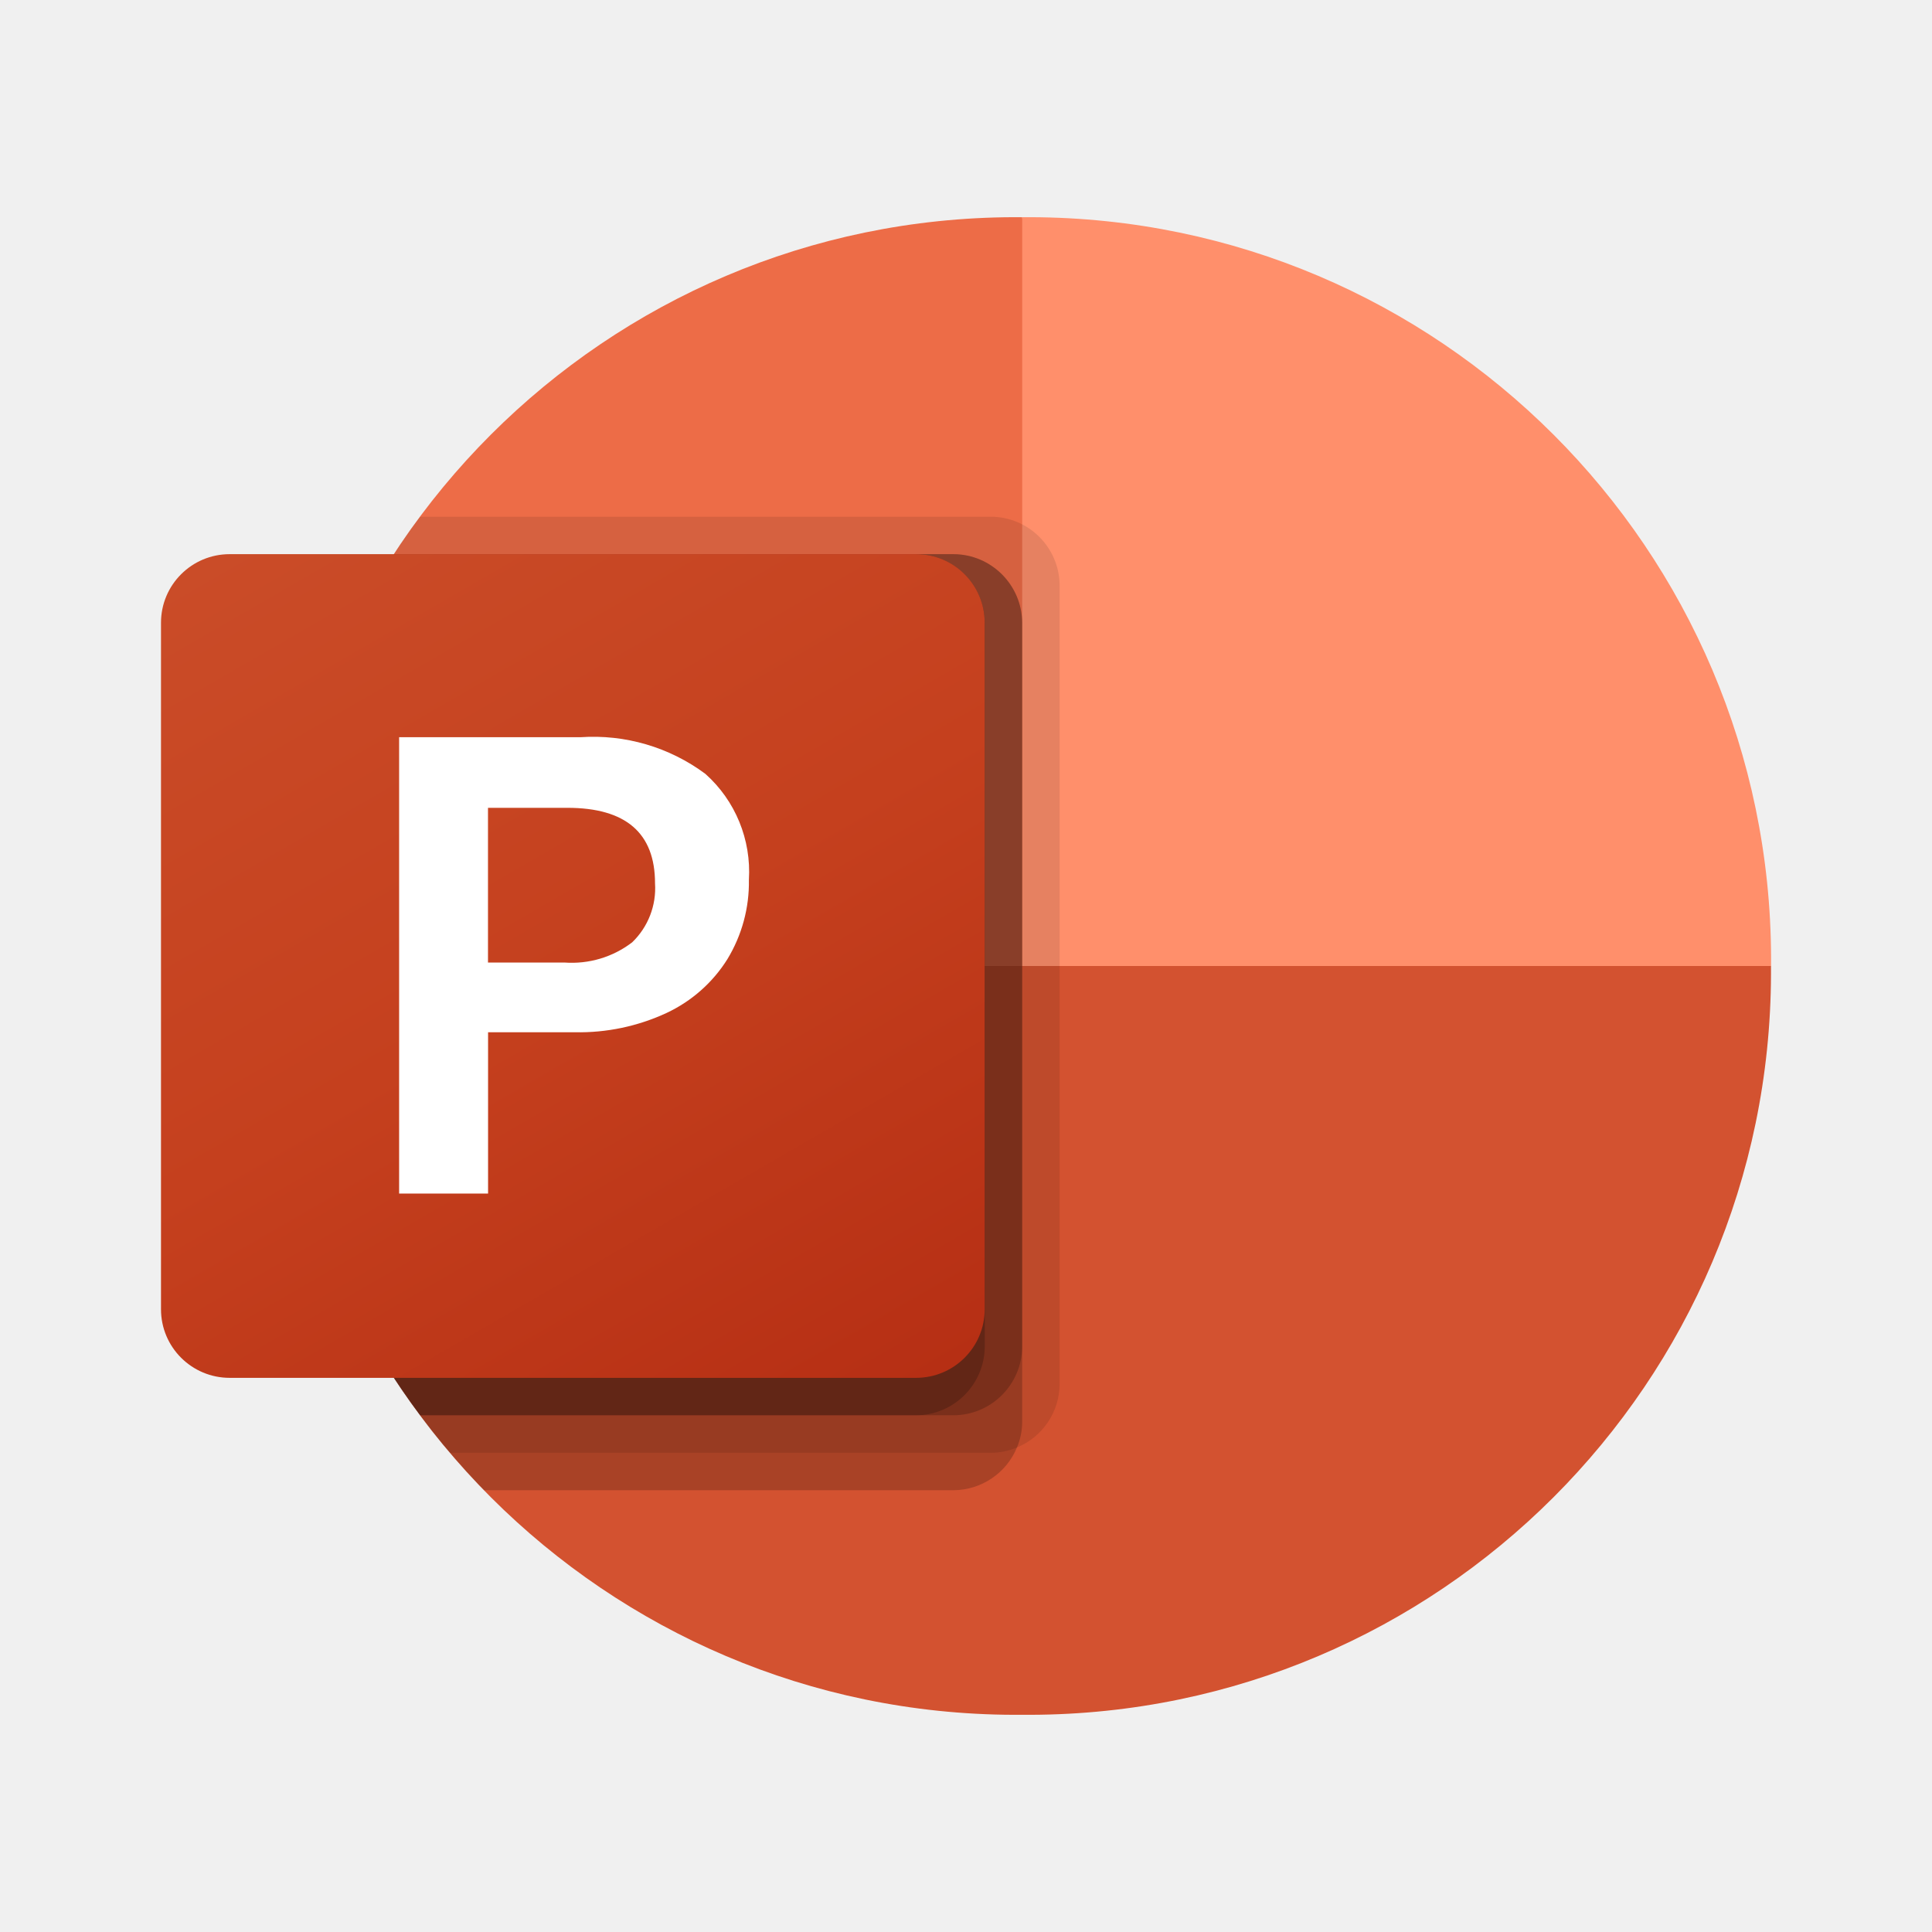
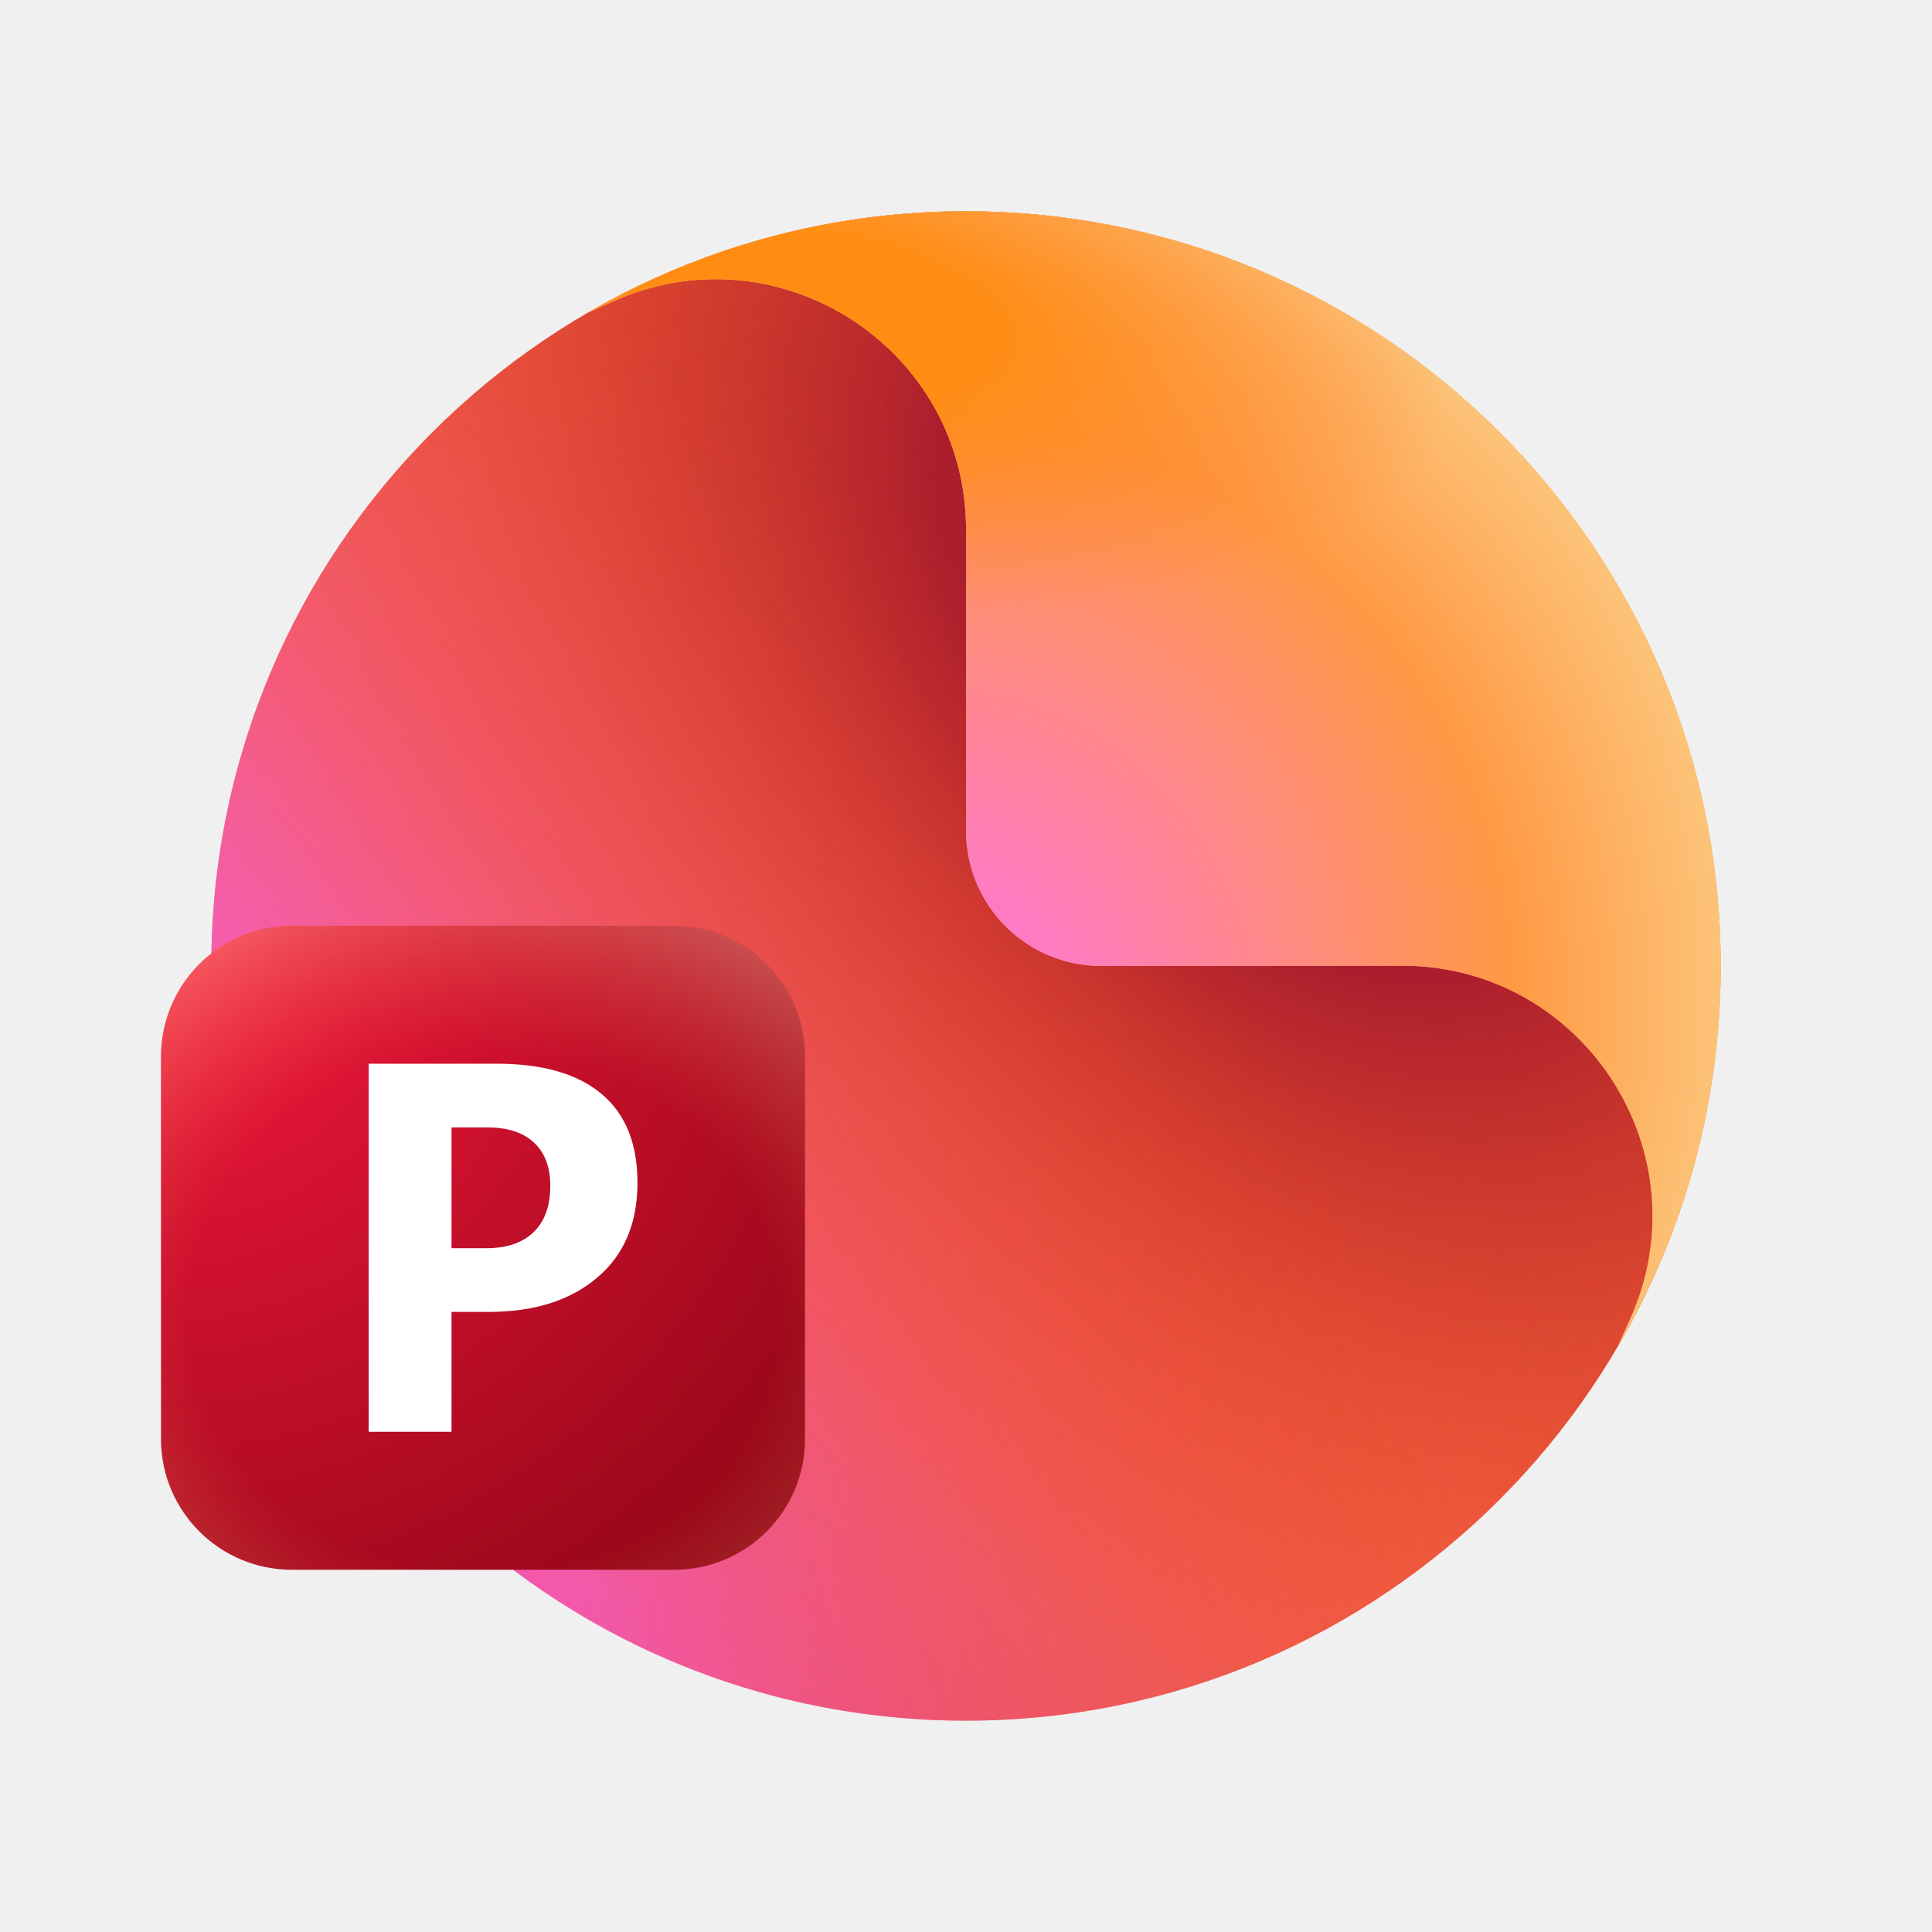
<svg xmlns="http://www.w3.org/2000/svg" width="24" height="24" viewBox="0 0 24 24" fill="none">
-   <path d="M14.093 12.93L12.698 2.698H12.594C7.52 2.712 3.41 6.822 3.396 11.896V12L14.093 12.93Z" fill="#ED6C47" />
-   <path d="M12.802 2.698H12.698V12L17.349 13.86L22.001 12V11.896C21.986 6.822 17.876 2.712 12.802 2.698Z" fill="#FF8F6B" />
-   <path d="M22 12V12.102C21.986 17.177 17.875 21.288 12.8 21.302H12.595C7.521 21.288 3.41 17.177 3.396 12.102V12H22Z" fill="#D35230" />
-   <path opacity="0.1" d="M13.163 7.27V17.195C13.161 17.54 12.952 17.85 12.633 17.981C12.531 18.024 12.422 18.047 12.312 18.047H5.591C5.461 17.898 5.335 17.739 5.219 17.581C4.034 16.001 3.394 14.078 3.396 12.102V11.898C3.393 10.116 3.914 8.372 4.893 6.884C4.996 6.726 5.102 6.567 5.219 6.419H12.312C12.78 6.422 13.159 6.801 13.163 7.27Z" fill="black" />
-   <path opacity="0.2" d="M12.698 7.735V17.66C12.698 17.771 12.676 17.88 12.633 17.981C12.501 18.3 12.192 18.509 11.847 18.512H6.014C5.867 18.362 5.726 18.207 5.591 18.047C5.461 17.898 5.335 17.739 5.219 17.581C4.034 16.001 3.394 14.078 3.396 12.102V11.898C3.393 10.116 3.914 8.372 4.893 6.884H11.847C12.315 6.887 12.694 7.266 12.698 7.735Z" fill="black" />
-   <path opacity="0.2" d="M12.698 7.735V16.73C12.694 17.199 12.315 17.578 11.847 17.581H5.219C4.034 16.001 3.394 14.078 3.396 12.102V11.898C3.393 10.116 3.914 8.372 4.893 6.884H11.847C12.315 6.887 12.694 7.266 12.698 7.735Z" fill="black" />
-   <path opacity="0.2" d="M12.233 7.735V16.73C12.229 17.199 11.85 17.578 11.382 17.581H5.219C4.034 16.001 3.394 14.078 3.396 12.102V11.898C3.393 10.116 3.914 8.372 4.893 6.884H11.382C11.85 6.887 12.229 7.266 12.233 7.735Z" fill="black" />
-   <path d="M2.853 6.884H11.38C11.851 6.884 12.232 7.265 12.232 7.736V16.264C12.232 16.735 11.851 17.116 11.38 17.116H2.853C2.382 17.116 2 16.735 2 16.264V7.736C2 7.265 2.382 6.884 2.853 6.884Z" fill="url(#paint0_linear_8545_364)" />
-   <path d="M7.21 9.158C7.765 9.12 8.315 9.281 8.762 9.613C9.135 9.945 9.334 10.431 9.303 10.93C9.309 11.277 9.216 11.618 9.036 11.915C8.854 12.206 8.591 12.438 8.279 12.584C7.923 12.749 7.534 12.831 7.141 12.823H6.063V14.827H4.958V9.158H7.21ZM6.062 11.957H7.012C7.314 11.979 7.613 11.89 7.853 11.706C8.051 11.516 8.155 11.247 8.137 10.973C8.137 10.348 7.774 10.035 7.048 10.035H6.062V11.957H6.062Z" fill="white" />
+   <path d="M11.999 21.375C17.176 21.375 21.373 17.178 21.373 12C21.373 6.822 17.176 2.625 11.999 2.625C6.822 2.625 2.625 6.822 2.625 12C2.625 17.178 6.822 21.375 11.999 21.375Z" fill="url(#paint0_linear_8545_364)" />
+   <path d="M11.999 21.375C17.176 21.375 21.373 17.178 21.373 12C21.373 6.822 17.176 2.625 11.999 2.625C6.822 2.625 2.625 6.822 2.625 12C2.625 17.178 6.822 21.375 11.999 21.375Z" fill="url(#paint1_radial_8545_364)" />
+   <path d="M11.999 21.375C17.176 21.375 21.373 17.178 21.373 12C21.373 6.822 17.176 2.625 11.999 2.625C6.822 2.625 2.625 6.822 2.625 12C2.625 17.178 6.822 21.375 11.999 21.375Z" fill="url(#paint2_radial_8545_364)" fill-opacity="0.5" />
+   <path d="M12.001 2.625C17.178 2.625 21.375 6.822 21.375 12C21.375 13.722 20.909 15.336 20.099 16.723L20.251 16.385C21.179 14.325 19.671 11.995 17.412 11.996L13.681 11.999C12.753 12 12.001 11.248 12.001 10.32V6.582C12.001 4.322 9.667 2.816 7.607 3.747L7.308 3.883C8.688 3.083 10.291 2.625 12.001 2.625Z" fill="url(#paint3_linear_8545_364)" />
+   <path d="M12.001 2.625C17.178 2.625 21.375 6.822 21.375 12C21.375 13.722 20.909 15.336 20.099 16.723L20.251 16.385C21.179 14.325 19.671 11.995 17.412 11.996L13.681 11.999C12.753 12 12.001 11.248 12.001 10.32V6.582C12.001 4.322 9.667 2.816 7.607 3.747L7.308 3.883C8.688 3.083 10.291 2.625 12.001 2.625Z" fill="url(#paint4_radial_8545_364)" />
+   <path d="M12.001 2.625C17.178 2.625 21.375 6.822 21.375 12C21.375 13.722 20.909 15.336 20.099 16.723L20.251 16.385C21.179 14.325 19.671 11.995 17.412 11.996L13.681 11.999C12.753 12 12.001 11.248 12.001 10.32V6.582C12.001 4.322 9.667 2.816 7.607 3.747L7.308 3.883C8.688 3.083 10.291 2.625 12.001 2.625Z" fill="url(#paint5_radial_8545_364)" fill-opacity="0.8" />
+   <path d="M12.001 2.625C17.178 2.625 21.375 6.822 21.375 12C21.375 13.722 20.909 15.336 20.099 16.723L20.251 16.385C21.179 14.325 19.671 11.995 17.412 11.996L13.681 11.999C12.753 12 12.001 11.248 12.001 10.32V6.582C12.001 4.322 9.667 2.816 7.607 3.747L7.308 3.883C8.688 3.083 10.291 2.625 12.001 2.625Z" fill="url(#paint6_radial_8545_364)" />
+   <path d="M12.001 2.625C17.178 2.625 21.375 6.822 21.375 12C21.375 13.722 20.909 15.336 20.099 16.723L20.251 16.385C21.179 14.325 19.671 11.995 17.412 11.996L13.681 11.999C12.753 12 12.001 11.248 12.001 10.32V6.582C12.001 4.322 9.667 2.816 7.607 3.747L7.308 3.883C8.688 3.083 10.291 2.625 12.001 2.625Z" fill="url(#paint7_radial_8545_364)" />
+   <path d="M8.375 11.5H3.625C2.728 11.5 2 12.227 2 13.125V17.875C2 18.773 2.728 19.5 3.625 19.5H8.375C9.272 19.5 10 18.773 10 17.875V13.125C10 12.227 9.272 11.5 8.375 11.5Z" fill="url(#paint8_radial_8545_364)" />
+   <path d="M8.375 11.5H3.625C2.728 11.5 2 12.227 2 13.125V17.875C2 18.773 2.728 19.5 3.625 19.5H8.375C9.272 19.5 10 18.773 10 17.875V13.125C10 12.227 9.272 11.5 8.375 11.5Z" fill="url(#paint9_radial_8545_364)" fill-opacity="0.3" />
+   <path d="M5.609 16.297V17.786H4.58V13.214H6.17C6.739 13.214 7.173 13.338 7.47 13.587C7.77 13.836 7.919 14.205 7.919 14.693C7.919 15.197 7.752 15.59 7.416 15.873C7.082 16.156 6.634 16.297 6.071 16.297H5.609ZM5.609 14.005V15.506H6.039C6.294 15.506 6.491 15.439 6.629 15.306C6.767 15.172 6.836 14.979 6.836 14.729C6.836 14.497 6.768 14.318 6.632 14.193C6.498 14.068 6.306 14.005 6.055 14.005H5.609Z" fill="white" />
  <defs>
-     <linearGradient id="paint0_linear_8545_364" x1="3.778" y1="6.218" x2="10.455" y2="17.782" gradientUnits="userSpaceOnUse">
-       <stop stop-color="#CA4C28" />
-       <stop offset="0.5" stop-color="#C5401E" />
-       <stop offset="1" stop-color="#B62F14" />
+     <linearGradient id="paint0_linear_8545_364" x1="11.048" y1="2.028" x2="-0.438" y2="13.017" gradientUnits="userSpaceOnUse">
+       <stop offset="0.058" stop-color="#FF7F48" />
+       <stop offset="1" stop-color="#E5495B" />
    </linearGradient>
+     <radialGradient id="paint1_radial_8545_364" cx="0" cy="0" r="1" gradientUnits="userSpaceOnUse" gradientTransform="translate(15.7047 8.06535) rotate(135) scale(18.8227 31.681)">
+       <stop offset="0.152" stop-color="#AA1D2D" />
+       <stop offset="0.381" stop-color="#D12B18" stop-opacity="0.44" />
+       <stop offset="0.602" stop-color="#FF3C00" stop-opacity="0" />
+     </radialGradient>
+     <radialGradient id="paint2_radial_8545_364" cx="0" cy="0" r="1" gradientUnits="userSpaceOnUse" gradientTransform="translate(-0.647075 19.6206) rotate(-25.2832) scale(17.843 32.3251)">
+       <stop offset="0.407" stop-color="#FF66FB" />
+       <stop offset="1" stop-color="#EA3D01" stop-opacity="0" />
+     </radialGradient>
+     <linearGradient id="paint3_linear_8545_364" x1="13.775" y1="14.086" x2="23.864" y2="6.608" gradientUnits="userSpaceOnUse">
+       <stop offset="0.311" stop-color="#FF6E30" />
+       <stop offset="0.635" stop-color="#FFA05C" />
+     </linearGradient>
+     <radialGradient id="paint4_radial_8545_364" cx="0" cy="0" r="1" gradientUnits="userSpaceOnUse" gradientTransform="translate(10.4252 13.1211) rotate(11.8349) scale(12.1196 11.5541)">
+       <stop offset="0.786" stop-color="#FFA05C" stop-opacity="0" />
+       <stop offset="0.905" stop-color="#FFCE84" />
+     </radialGradient>
+     <radialGradient id="paint5_radial_8545_364" cx="0" cy="0" r="1" gradientUnits="userSpaceOnUse" gradientTransform="translate(12.3265 11.8594) rotate(-33.1977) scale(12.2378 11.7031)">
+       <stop offset="0.295" stop-color="#FF99E9" />
+       <stop offset="0.728" stop-color="#FF99E9" stop-opacity="0" />
+     </radialGradient>
+     <radialGradient id="paint6_radial_8545_364" cx="0" cy="0" r="1" gradientUnits="userSpaceOnUse" gradientTransform="translate(10.9523 13.2906) rotate(-48.864) scale(13.0295 11.8996)">
+       <stop stop-color="#FD6EF9" />
+       <stop offset="0.637" stop-color="#FF9944" />
+       <stop offset="0.852" stop-color="#FCC479" />
+     </radialGradient>
+     <radialGradient id="paint7_radial_8545_364" cx="0" cy="0" r="1" gradientUnits="userSpaceOnUse" gradientTransform="translate(10.0995 3.864) rotate(98.3949) scale(6.6317 14.9878)">
+       <stop offset="0.144" stop-color="#FF8D13" />
+       <stop offset="0.537" stop-color="#FF7F29" stop-opacity="0" />
+     </radialGradient>
+     <radialGradient id="paint8_radial_8545_364" cx="0" cy="0" r="1" gradientUnits="userSpaceOnUse" gradientTransform="translate(1.99903 11.5) rotate(45) scale(11.3137)">
+       <stop stop-color="#F8193E" />
+       <stop offset="0.939" stop-color="#920616" />
+     </radialGradient>
+     <radialGradient id="paint9_radial_8545_364" cx="0" cy="0" r="1" gradientUnits="userSpaceOnUse" gradientTransform="translate(5.999 16.3) rotate(90) scale(5.6 6.375)">
+       <stop offset="0.576" stop-color="#FFB055" stop-opacity="0" />
+       <stop offset="0.974" stop-color="#FFF2BE" />
+     </radialGradient>
  </defs>
</svg>
